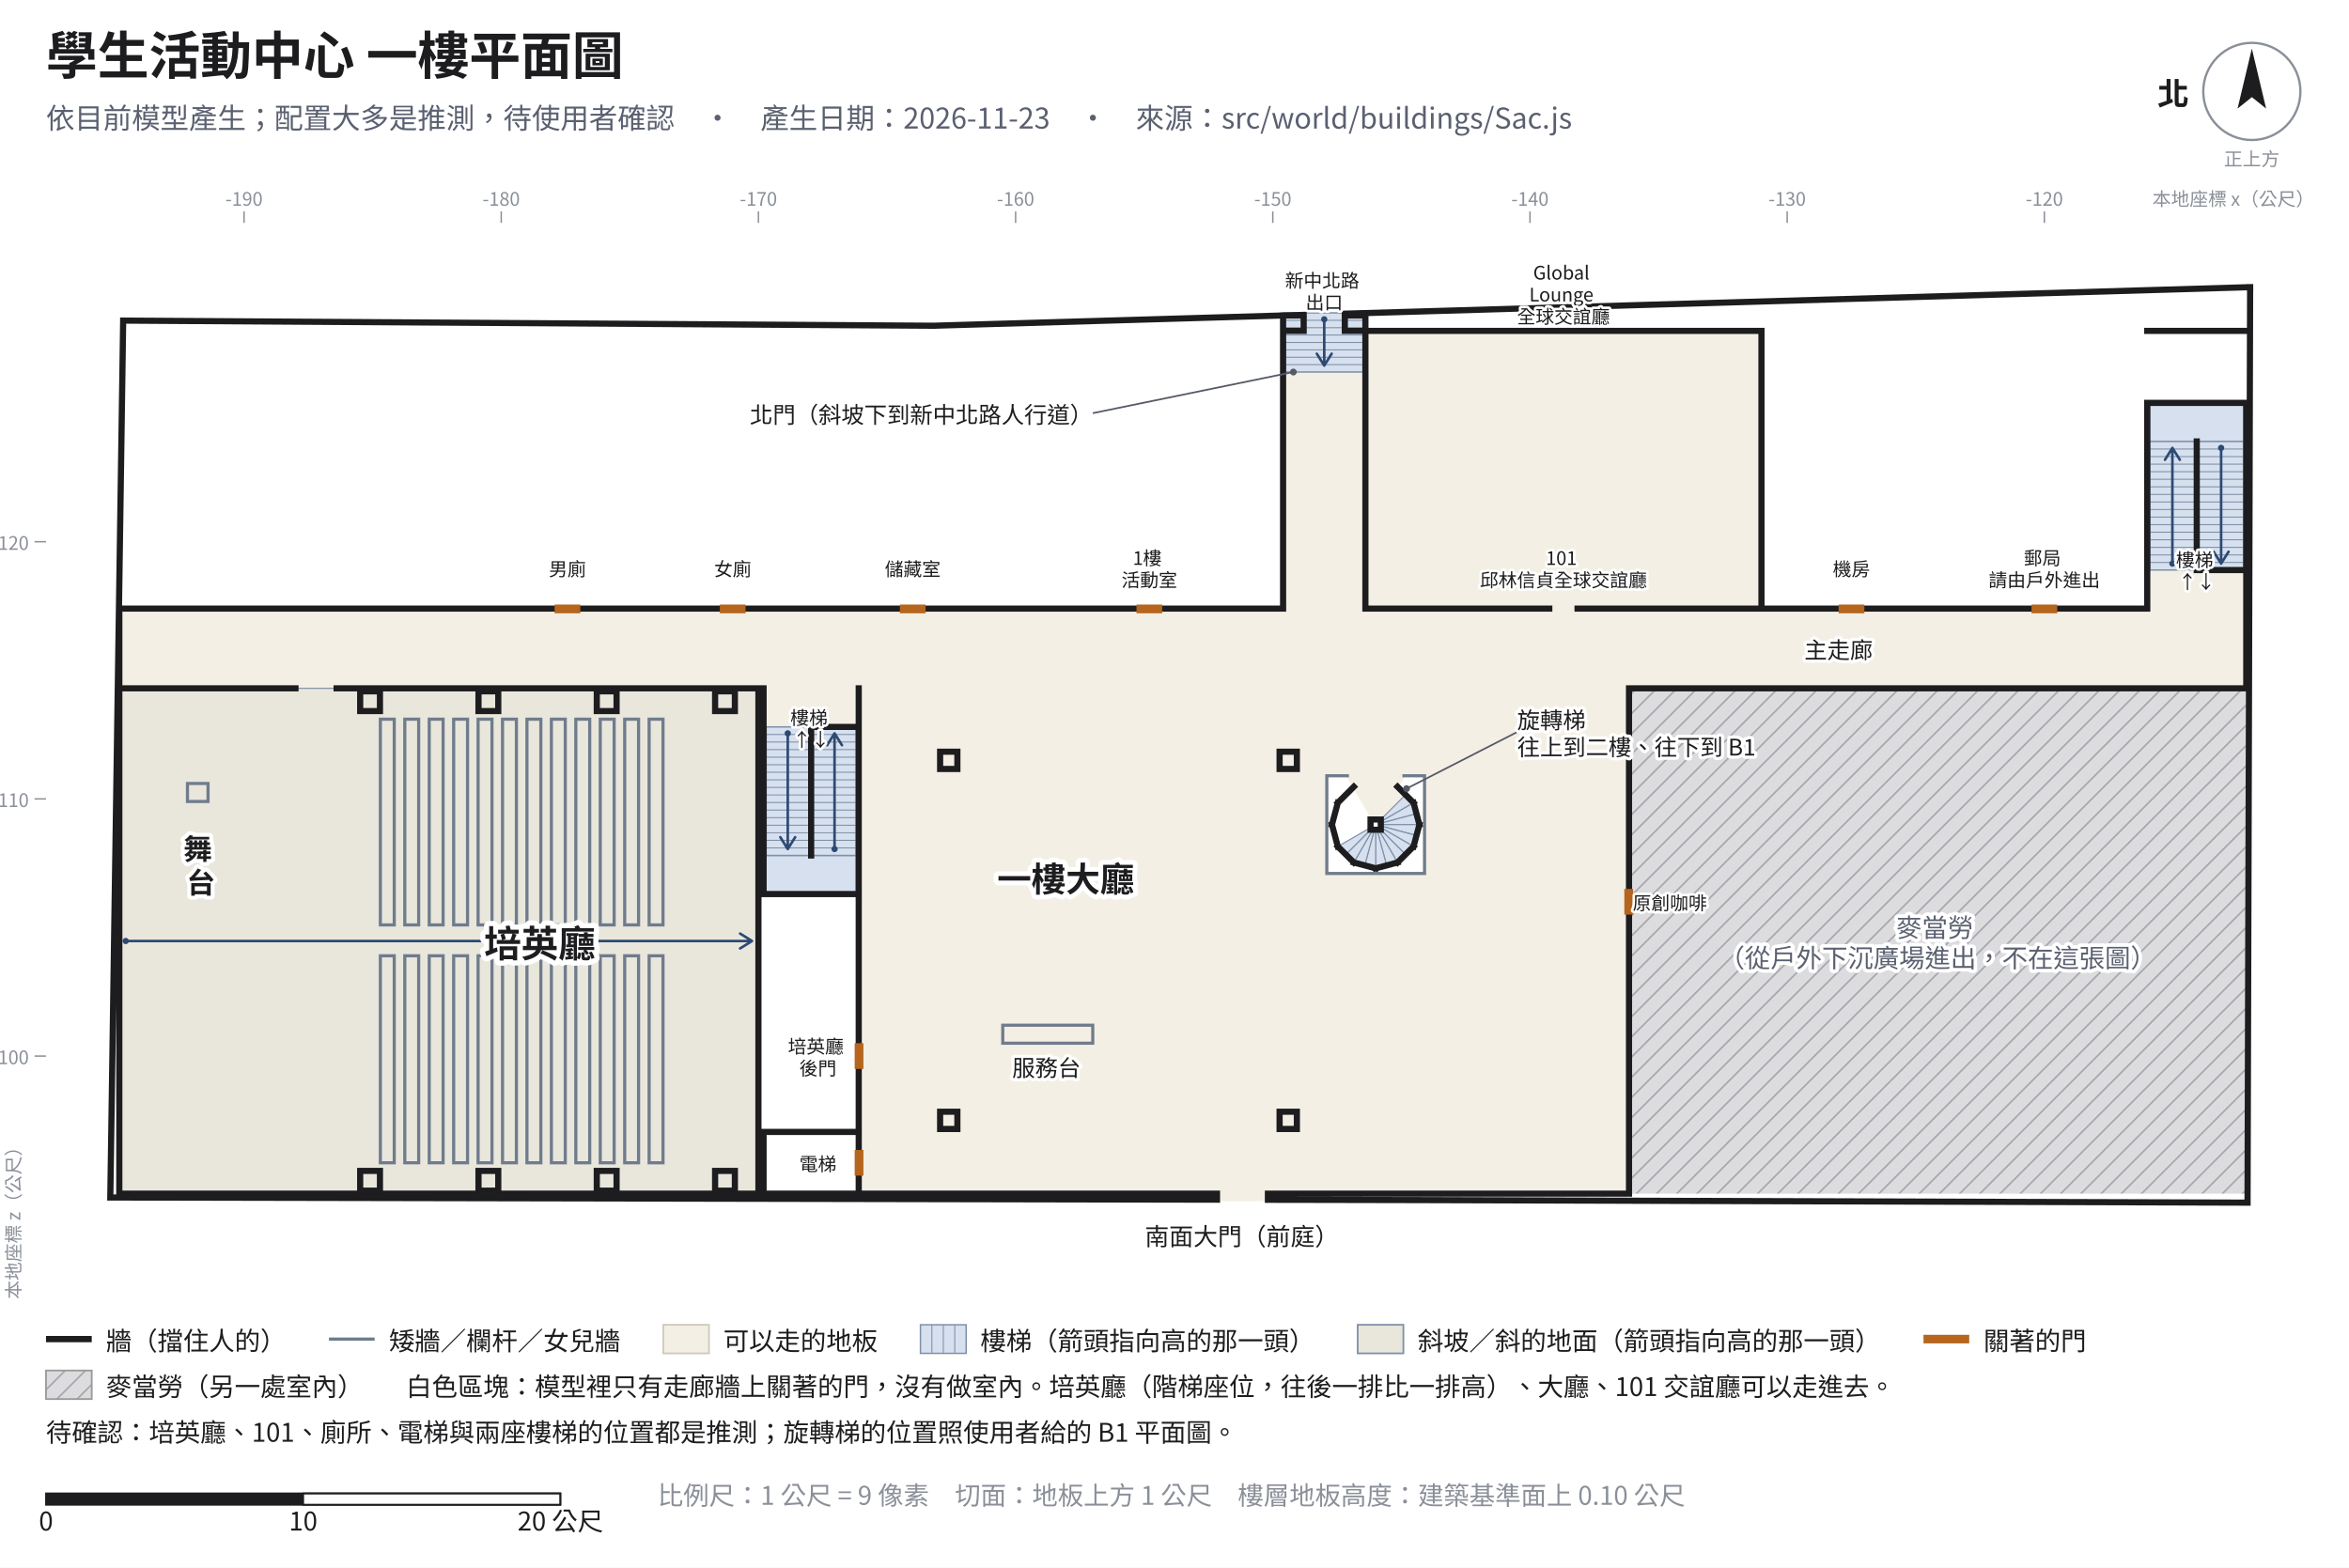
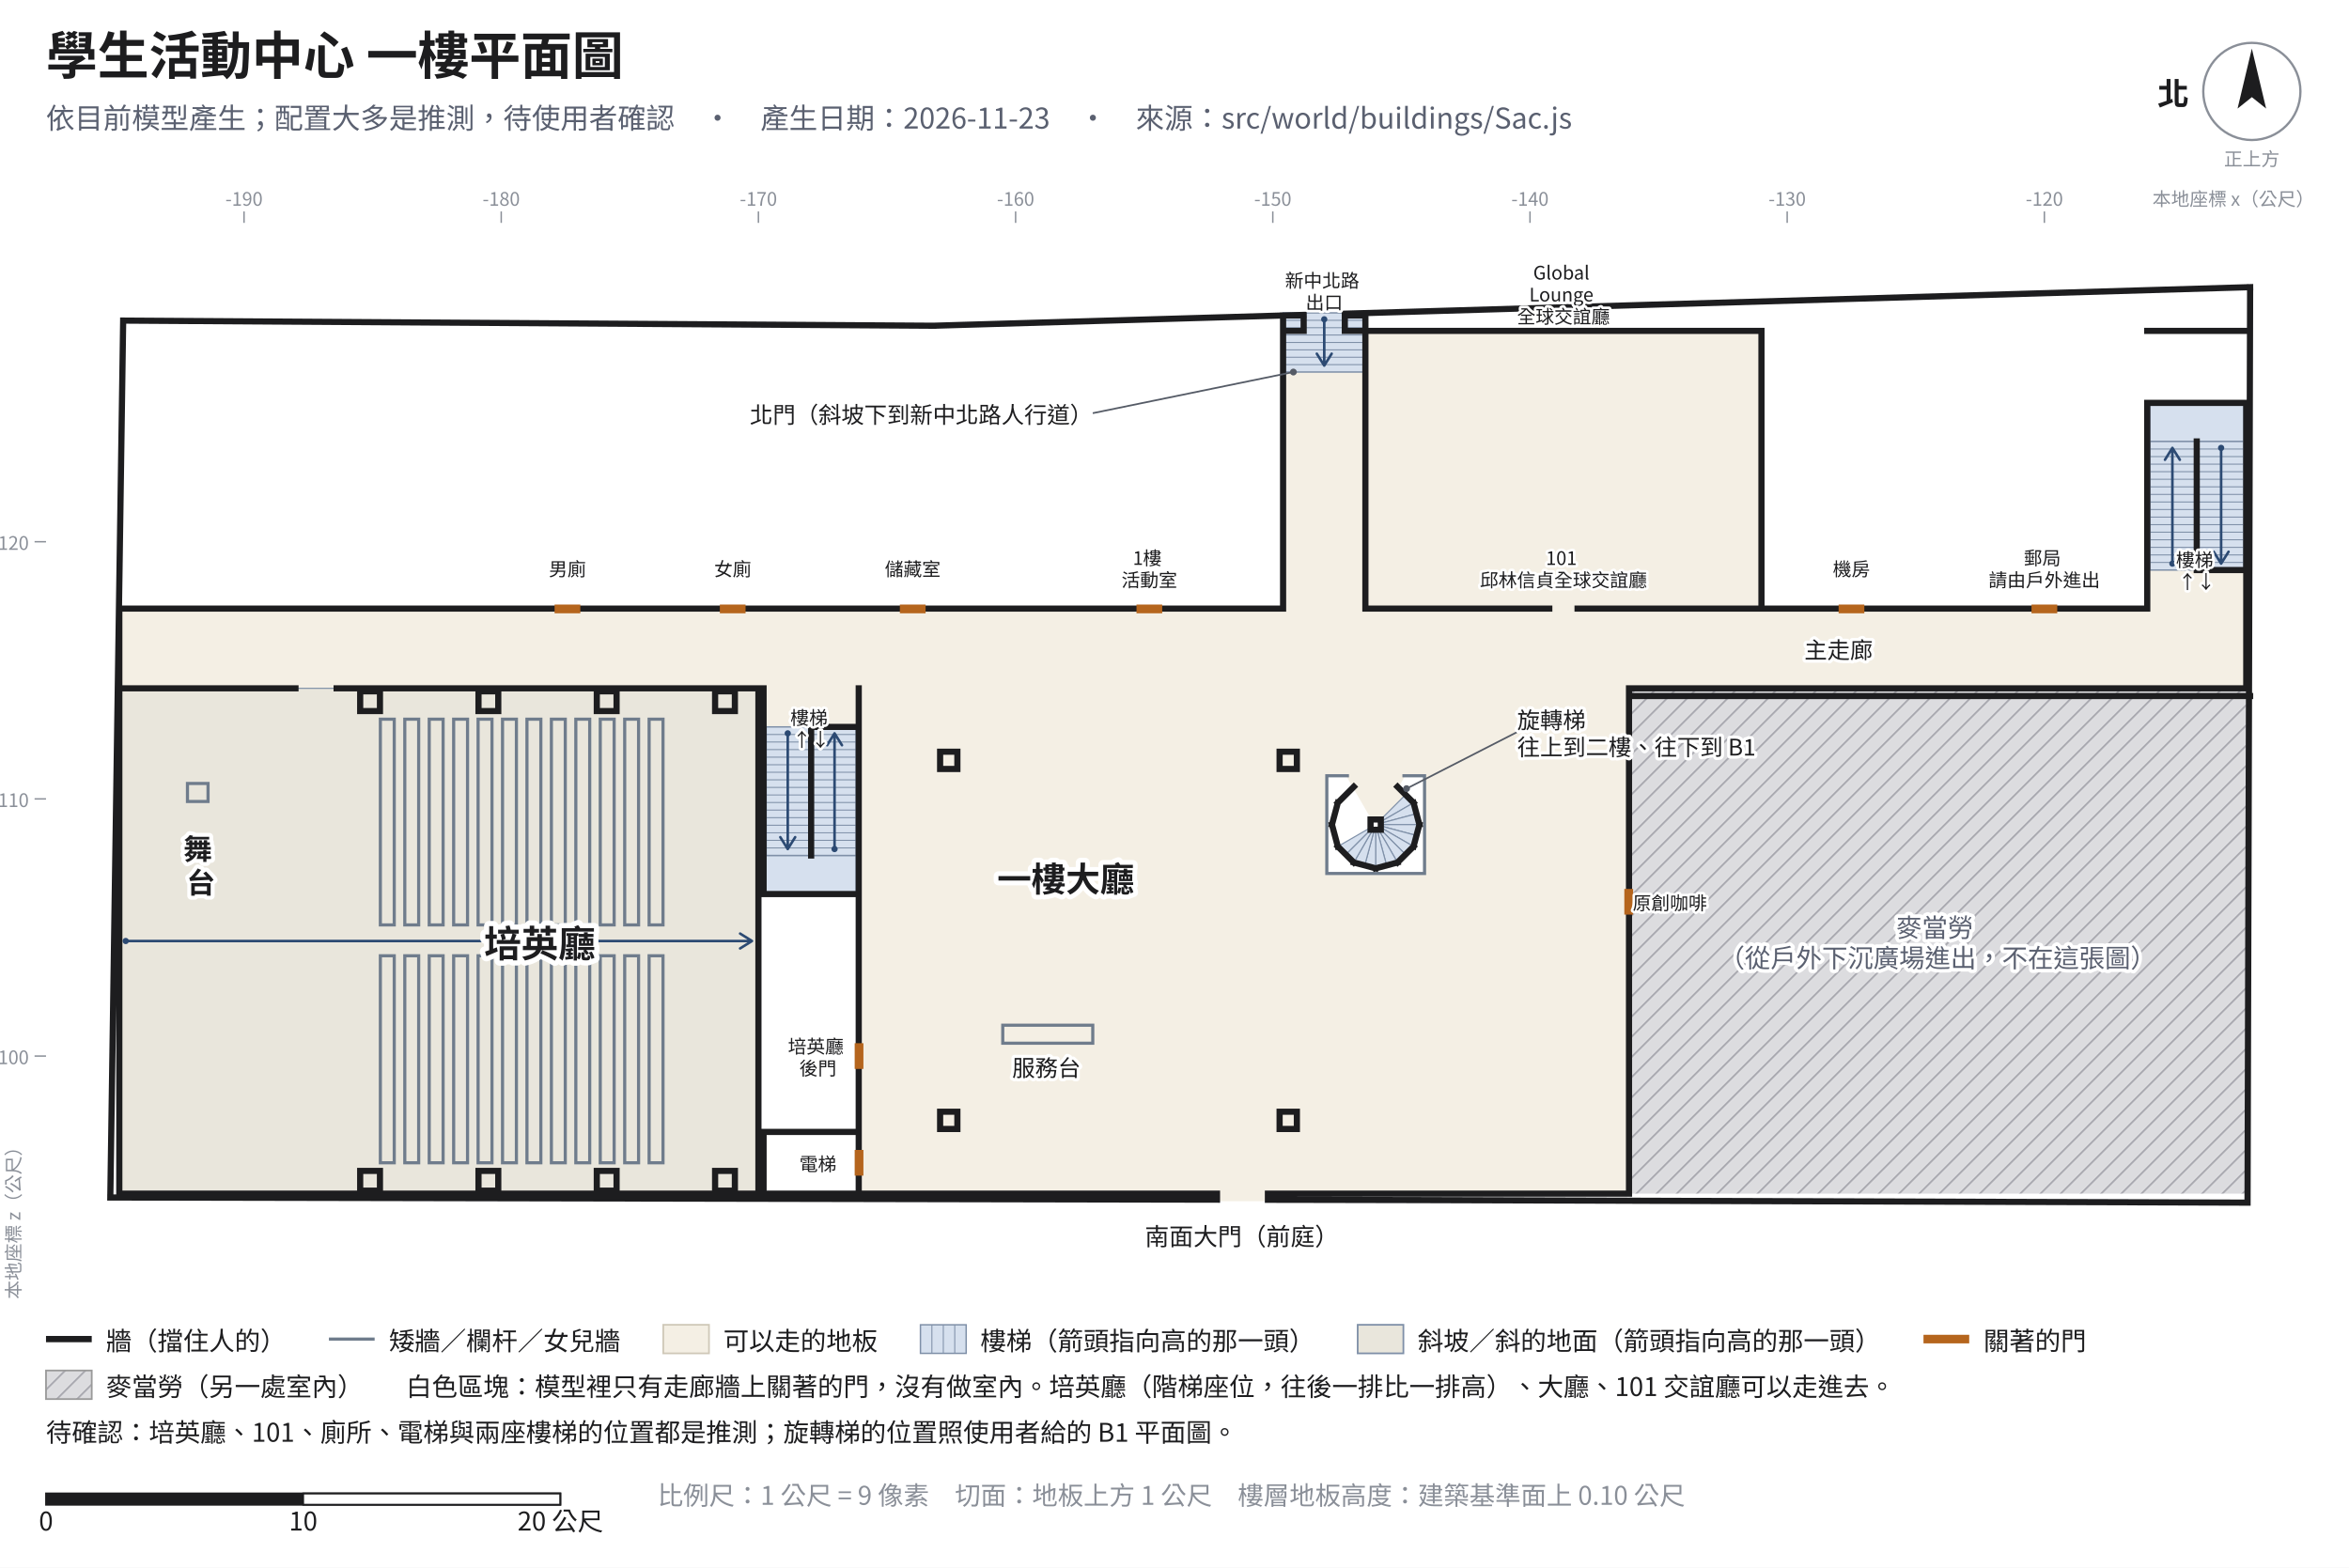
<svg xmlns="http://www.w3.org/2000/svg" width="822" height="548.65" viewBox="0 0 822 548.65" role="img" aria-label="學生活動中心 一樓平面圖">
  <defs>
    <pattern id="fp-solid" width="5" height="5" patternUnits="userSpaceOnUse" patternTransform="rotate(45)">
      <rect width="5" height="5" fill="#dcdcdf" />
      <path d="M0 0v5" stroke="#a9a9b0" stroke-width="1.2" />
    </pattern>
    <pattern id="fp-void" width="7" height="7" patternUnits="userSpaceOnUse">
      <rect width="7" height="7" fill="#eef5fb" />
      <circle cx="3.5" cy="3.5" r="0.7" fill="#a9c3d8" />
    </pattern>
  </defs>
  <rect width="100%" height="100%" fill="#ffffff" />
  <g id="header" font-family="&quot;PingFang TC&quot;,&quot;Noto Sans TC&quot;,&quot;Noto Sans CJK TC&quot;,&quot;Microsoft JhengHei&quot;,&quot;Heiti TC&quot;,sans-serif">
    <text x="16.1" y="26" font-size="18" font-weight="700" fill="#1d1d1f">學生活動中心 一樓平面圖</text>
    <text x="16.1" y="45" font-size="10" fill="#5a6070">依目前模型產生；配置大多是推測，待使用者確認　·　產生日期：2026-11-23　·　來源：src/world/buildings/Sac.js</text>
  </g>
  <g id="north" font-family="&quot;PingFang TC&quot;,&quot;Noto Sans TC&quot;,&quot;Noto Sans CJK TC&quot;,&quot;Microsoft JhengHei&quot;,&quot;Heiti TC&quot;,sans-serif">
    <circle cx="788" cy="32" r="17" fill="#fff" stroke="#8a8f98" stroke-width="0.8" />
    <g transform="rotate(0 788 32)">
      <path d="M788 17L793 38L788 34L783 38Z" fill="#1d1d1f" />
    </g>
    <text x="766" y="32" font-size="11" font-weight="700" text-anchor="end" dominant-baseline="central" fill="#1d1d1f">北</text>
    <text x="788" y="58" font-size="6.5" text-anchor="middle" fill="#8a8f98">正上方</text>
  </g>
  <g id="axes" font-family="&quot;PingFang TC&quot;,&quot;Noto Sans TC&quot;,&quot;Noto Sans CJK TC&quot;,&quot;Microsoft JhengHei&quot;,&quot;Heiti TC&quot;,sans-serif" font-size="6.5" fill="#8a8f98" stroke="none">
    <path d="M85.4 74v4" stroke="#8a8f98" stroke-width="0.5" />
    <text x="85.4" y="72" text-anchor="middle">-190</text>
    <path d="M175.4 74v4" stroke="#8a8f98" stroke-width="0.5" />
    <text x="175.4" y="72" text-anchor="middle">-180</text>
    <path d="M265.4 74v4" stroke="#8a8f98" stroke-width="0.5" />
    <text x="265.4" y="72" text-anchor="middle">-170</text>
    <path d="M355.4 74v4" stroke="#8a8f98" stroke-width="0.5" />
    <text x="355.4" y="72" text-anchor="middle">-160</text>
    <path d="M445.4 74v4" stroke="#8a8f98" stroke-width="0.5" />
    <text x="445.4" y="72" text-anchor="middle">-150</text>
    <path d="M535.4 74v4" stroke="#8a8f98" stroke-width="0.5" />
    <text x="535.4" y="72" text-anchor="middle">-140</text>
    <path d="M625.4 74v4" stroke="#8a8f98" stroke-width="0.5" />
    <text x="625.4" y="72" text-anchor="middle">-130</text>
    <path d="M715.4 74v4" stroke="#8a8f98" stroke-width="0.5" />
    <text x="715.4" y="72" text-anchor="middle">-120</text>
    <path d="M12.1 189.6h4" stroke="#8a8f98" stroke-width="0.5" />
    <text x="10.1" y="189.6" text-anchor="end" dominant-baseline="central">-120</text>
    <path d="M12.1 279.6h4" stroke="#8a8f98" stroke-width="0.5" />
    <text x="10.1" y="279.6" text-anchor="end" dominant-baseline="central">-110</text>
    <path d="M12.1 369.6h4" stroke="#8a8f98" stroke-width="0.5" />
    <text x="10.1" y="369.6" text-anchor="end" dominant-baseline="central">-100</text>
    <text x="809.9" y="72" text-anchor="end">本地座標 x（公尺）</text>
    <text transform="translate(7.1 454.65) rotate(-90)" text-anchor="start">本地座標 z（公尺）</text>
  </g>
  <g id="floor">
    <path d="M480.73 287.43L471.05 270.67L475.85 267.9L481.4 267.9L481.4 287.25Z" fill="#f4efe4" stroke="#f4efe4" stroke-width="0.8" />
    <path d="M481.4 287.25L481.4 267.9L486.95 267.9L491.75 270.67L482.07 287.43Z" fill="#f4efe4" stroke="#f4efe4" stroke-width="0.8" />
    <path d="M482.07 287.43L489.05 275.35L490.79 276.36L492.22 277.78L482.35 287.65Z" fill="#f4efe4" stroke="#f4efe4" stroke-width="0.8" />
    <path d="M41.75 213L786.05 213L786.05 240.9L41.75 240.9Z" fill="#f4efe4" stroke="#f4efe4" stroke-width="0.8" />
    <path d="M268.1 240.9L299.6 240.9L299.6 254.4L268.1 254.4Z" fill="#f4efe4" stroke="#f4efe4" stroke-width="0.8" />
    <path d="M752.3 199.5L785.15 199.5L785.15 213L752.3 213Z" fill="#f4efe4" stroke="#f4efe4" stroke-width="0.8" />
    <path d="M300.5 240.9L464.3 240.9L464.3 417.75L300.5 417.75Z" fill="#f4efe4" stroke="#f4efe4" stroke-width="0.8" />
    <path d="M498.5 240.9L570.05 240.9L570.05 417.75L498.5 417.75Z" fill="#f4efe4" stroke="#f4efe4" stroke-width="0.8" />
    <path d="M464.3 240.9L498.5 240.9L498.5 271.5L464.3 271.5Z" fill="#f4efe4" stroke="#f4efe4" stroke-width="0.8" />
    <path d="M464.3 305.7L498.5 305.7L498.5 417.75L464.3 417.75Z" fill="#f4efe4" stroke="#f4efe4" stroke-width="0.8" />
    <path d="M425.87 417.57L443.69 417.57L443.69 420L425.87 420Z" fill="#f4efe4" stroke="#f4efe4" stroke-width="0.8" />
    <path d="M449 130.2L477.8 130.2L477.8 213L449 213Z" fill="#f4efe4" stroke="#f4efe4" stroke-width="0.8" />
    <path d="M477.8 115.8L616.4 115.8L616.4 213L477.8 213Z" fill="#f4efe4" stroke="#f4efe4" stroke-width="0.8" />
  </g>
  <g id="zones">
    <path d="M570.05 240.9L786.05 240.9L786.05 417.75L570.05 417.75Z" fill="url(#fp-solid)" stroke="none" stroke-width="0.8" />
  </g>
  <g id="stairs">
    <path d="M482.35 287.65L492.22 277.78L493.64 279.21L494.65 280.95L482.57 287.93Z" fill="#d6e0ee" stroke="#7f90a8" stroke-width="0.4" />
    <path d="M482.57 287.93L494.65 280.95L495.66 282.69L496.18 284.64L482.7 288.25Z" fill="#d6e0ee" stroke="#7f90a8" stroke-width="0.4" />
    <path d="M482.7 288.25L496.18 284.64L496.7 286.59L496.7 288.6L482.75 288.6Z" fill="#d6e0ee" stroke="#7f90a8" stroke-width="0.4" />
    <path d="M482.75 288.6L496.7 288.6L496.7 290.61L496.18 292.56L482.7 288.95Z" fill="#d6e0ee" stroke="#7f90a8" stroke-width="0.4" />
    <path d="M482.7 288.95L496.18 292.56L495.66 294.51L494.65 296.25L482.57 289.28Z" fill="#d6e0ee" stroke="#7f90a8" stroke-width="0.4" />
    <path d="M482.57 289.28L494.65 296.25L493.64 297.99L492.22 299.42L482.35 289.55Z" fill="#d6e0ee" stroke="#7f90a8" stroke-width="0.4" />
    <path d="M482.35 289.55L492.22 299.42L490.79 300.84L489.05 301.85L482.07 289.77Z" fill="#d6e0ee" stroke="#7f90a8" stroke-width="0.4" />
    <path d="M482.07 289.77L489.05 301.85L487.31 302.86L485.36 303.38L481.75 289.9Z" fill="#d6e0ee" stroke="#7f90a8" stroke-width="0.4" />
    <path d="M481.75 289.9L485.36 303.38L483.41 303.9L481.4 303.9L481.4 289.95Z" fill="#d6e0ee" stroke="#7f90a8" stroke-width="0.4" />
    <path d="M481.4 289.95L481.4 303.9L479.39 303.9L477.44 303.38L481.05 289.9Z" fill="#d6e0ee" stroke="#7f90a8" stroke-width="0.4" />
    <path d="M481.05 289.9L477.44 303.38L475.49 302.86L473.75 301.85L480.73 289.77Z" fill="#d6e0ee" stroke="#7f90a8" stroke-width="0.4" />
    <path d="M480.73 289.77L473.75 301.85L472.01 300.84L470.58 299.42L480.45 289.55Z" fill="#d6e0ee" stroke="#7f90a8" stroke-width="0.4" />
    <path d="M480.45 289.55L470.58 299.42L469.16 297.99L468.15 296.25L480.23 289.28Z" fill="#d6e0ee" stroke="#7f90a8" stroke-width="0.4" />
    <path d="M268.1 299.4L299.6 299.4L299.6 312.9L268.1 312.9Z" fill="#d6e0ee" stroke="#7f90a8" stroke-width="0.4" />
    <path d="M752.3 141L785.15 141L785.15 154.5L752.3 154.5Z" fill="#d6e0ee" stroke="#7f90a8" stroke-width="0.4" />
    <path d="M41.75 240.9L98.9 240.9L98.9 417.75L41.75 417.75Z" fill="#d6e0ee" stroke="#7f90a8" stroke-width="0.4" />
    <path d="M101.78 241.8L104.66 241.8L104.66 254.4L101.78 254.4Z" fill="#d6e0ee" stroke="#7f90a8" stroke-width="0.4" />
    <path d="M98.9 241.8L101.78 241.8L101.78 254.4L98.9 254.4Z" fill="#d6e0ee" stroke="#7f90a8" stroke-width="0.4" />
    <path d="M101.78 404.25L104.66 404.25L104.66 416.85L101.78 416.85Z" fill="#d6e0ee" stroke="#7f90a8" stroke-width="0.4" />
    <path d="M98.9 404.25L101.78 404.25L101.78 416.85L98.9 416.85Z" fill="#d6e0ee" stroke="#7f90a8" stroke-width="0.4" />
    <clipPath id="fp-st0">
      <path d="M268.1 254.4L283.22 254.4L283.22 299.4L268.1 299.4Z" />
    </clipPath>
    <path d="M268.1 254.4L283.22 254.4L283.22 299.4L268.1 299.4Z" fill="#d6e0ee" stroke="#7f90a8" stroke-width="0.5" />
    <path d="M283.22 257.05L268.1 257.05M283.22 259.69L268.1 259.69M283.22 262.34L268.1 262.34M283.22 264.99L268.1 264.99M283.22 267.64L268.1 267.64M283.22 270.28L268.1 270.28M283.22 272.93L268.1 272.93M283.22 275.58L268.1 275.58M283.22 278.22L268.1 278.22M283.22 280.87L268.1 280.87M283.22 283.52L268.1 283.52M283.22 286.16L268.1 286.16M283.22 288.81L268.1 288.81M283.22 291.46L268.1 291.46M283.22 294.11L268.1 294.11M283.22 296.75L268.1 296.75" stroke="#7f90a8" stroke-width="0.35" fill="none" clip-path="url(#fp-st0)" />
    <path d="M275.66 256.65L275.66 297.15M273.06 292.99L275.66 297.15L278.26 292.99" stroke="#2c4a73" stroke-width="0.9" fill="none" stroke-linecap="round" stroke-linejoin="round" />
    <circle cx="275.66" cy="256.65" r="1.1" fill="#2c4a73" />
    <clipPath id="fp-st1">
      <path d="M284.48 254.4L299.6 254.4L299.6 299.4L284.48 299.4Z" />
    </clipPath>
    <path d="M284.48 254.4L299.6 254.4L299.6 299.4L284.48 299.4Z" fill="#d6e0ee" stroke="#7f90a8" stroke-width="0.5" />
    <path d="M284.48 296.75L299.6 296.75M284.48 294.11L299.6 294.11M284.48 291.46L299.6 291.46M284.48 288.81L299.6 288.81M284.48 286.16L299.6 286.16M284.48 283.52L299.6 283.52M284.48 280.87L299.6 280.87M284.48 278.22L299.6 278.22M284.48 275.58L299.6 275.58M284.48 272.93L299.6 272.93M284.48 270.28L299.6 270.28M284.48 267.64L299.6 267.64M284.48 264.99L299.6 264.99M284.48 262.34L299.6 262.34M284.48 259.69L299.6 259.69M284.48 257.05L299.6 257.05" stroke="#7f90a8" stroke-width="0.35" fill="none" clip-path="url(#fp-st1)" />
    <path d="M292.04 297.15L292.04 256.65M294.64 260.81L292.04 256.65L289.44 260.81" stroke="#2c4a73" stroke-width="0.9" fill="none" stroke-linecap="round" stroke-linejoin="round" />
    <circle cx="292.04" cy="297.15" r="1.1" fill="#2c4a73" />
    <clipPath id="fp-st2">
      <path d="M752.3 154.5L768.09 154.5L768.09 199.5L752.3 199.5Z" />
    </clipPath>
    <path d="M752.3 154.5L768.09 154.5L768.09 199.5L752.3 199.5Z" fill="#d6e0ee" stroke="#7f90a8" stroke-width="0.5" />
    <path d="M752.3 196.85L768.09 196.85M752.3 194.21L768.09 194.21M752.3 191.56L768.09 191.56M752.3 188.91L768.09 188.91M752.3 186.26L768.09 186.26M752.3 183.62L768.09 183.62M752.3 180.97L768.09 180.97M752.3 178.32L768.09 178.32M752.3 175.68L768.09 175.68M752.3 173.03L768.09 173.03M752.3 170.38L768.09 170.38M752.3 167.74L768.09 167.74M752.3 165.09L768.09 165.09M752.3 162.44L768.09 162.44M752.3 159.79L768.09 159.79M752.3 157.15L768.09 157.15" stroke="#7f90a8" stroke-width="0.35" fill="none" clip-path="url(#fp-st2)" />
    <path d="M760.2 197.25L760.2 156.75M762.8 160.91L760.2 156.75L757.6 160.91" stroke="#2c4a73" stroke-width="0.9" fill="none" stroke-linecap="round" stroke-linejoin="round" />
    <circle cx="760.2" cy="197.25" r="1.1" fill="#2c4a73" />
    <clipPath id="fp-st3">
      <path d="M769.35 154.5L785.15 154.5L785.15 199.5L769.35 199.5Z" />
    </clipPath>
    <path d="M769.35 154.5L785.15 154.5L785.15 199.5L769.35 199.5Z" fill="#d6e0ee" stroke="#7f90a8" stroke-width="0.5" />
    <path d="M785.15 157.15L769.35 157.15M785.15 159.79L769.35 159.79M785.15 162.44L769.35 162.44M785.15 165.09L769.35 165.09M785.15 167.74L769.35 167.74M785.15 170.38L769.35 170.38M785.15 173.03L769.35 173.03M785.15 175.68L769.35 175.68M785.15 178.32L769.35 178.32M785.15 180.97L769.35 180.97M785.15 183.62L769.35 183.62M785.15 186.26L769.35 186.26M785.15 188.91L769.35 188.91M785.15 191.56L769.35 191.56M785.15 194.21L769.35 194.21M785.15 196.85L769.35 196.85" stroke="#7f90a8" stroke-width="0.35" fill="none" clip-path="url(#fp-st3)" />
    <path d="M777.25 156.75L777.25 197.25M774.65 193.09L777.25 197.25L779.85 193.09" stroke="#2c4a73" stroke-width="0.9" fill="none" stroke-linecap="round" stroke-linejoin="round" />
    <circle cx="777.25" cy="156.75" r="1.1" fill="#2c4a73" />
    <path d="M41.75 240.9L265.4 240.9L265.4 417.75L41.75 417.75Z" fill="#e9e6dc" stroke="#7f90a8" stroke-width="0.4" />
    <path d="M44 329.33L263.15 329.33M258.99 331.93L263.15 329.33L258.99 326.73" stroke="#2c4a73" stroke-width="0.9" fill="none" stroke-linecap="round" stroke-linejoin="round" />
    <circle cx="44" cy="329.33" r="1.1" fill="#2c4a73" />
    <clipPath id="fp-st5">
      <path d="M449 109.5L477.8 109.5L477.8 130.2L449 130.2Z" />
    </clipPath>
    <path d="M449 109.5L477.8 109.5L477.8 130.2L449 130.2Z" fill="#d6e0ee" stroke="#7f90a8" stroke-width="0.5" />
    <path d="M477.8 112.09L449 112.09M477.8 114.68L449 114.68M477.8 117.26L449 117.26M477.8 119.85L449 119.85M477.8 122.44L449 122.44M477.8 125.03L449 125.03M477.8 127.61L449 127.61" stroke="#7f90a8" stroke-width="0.35" fill="none" clip-path="url(#fp-st5)" />
    <path d="M463.4 111.75L463.4 127.95M460.8 123.79L463.4 127.95L466 123.79" stroke="#2c4a73" stroke-width="0.9" fill="none" stroke-linecap="round" stroke-linejoin="round" />
    <circle cx="463.4" cy="111.75" r="1.1" fill="#2c4a73" />
  </g>
  <path id="low-walls" d="M464.3 271.5L471.5 271.5M491.3 271.5L498.5 271.5M498.5 271.5L498.5 305.7M464.3 305.7L498.5 305.7M464.3 271.5L464.3 305.7M350.9 358.8L382.4 358.8M382.4 358.8L382.4 365.1M382.4 365.1L350.9 365.1M350.9 365.1L350.9 358.8M65.6 274.2L72.8 274.2M72.8 274.2L72.8 280.5M72.8 280.5L65.6 280.5M65.6 280.5L65.6 274.2M133.1 251.7L137.96 251.7M137.96 251.7L137.96 323.7M137.96 323.7L133.1 323.7M133.1 323.7L133.1 251.7M133.1 334.5L137.96 334.5M137.96 334.5L137.96 406.95M137.96 406.95L133.1 406.95M133.1 406.95L133.1 334.5M141.65 251.7L146.51 251.7M146.51 251.7L146.51 323.7M146.51 323.7L141.65 323.7M141.65 323.7L141.65 251.7M141.65 334.5L146.51 334.5M146.51 334.5L146.51 406.95M146.51 406.95L141.65 406.95M141.65 406.95L141.65 334.5M150.2 251.7L155.06 251.7M155.06 251.7L155.06 323.7M155.06 323.7L150.2 323.7M150.2 323.7L150.2 251.7M150.2 334.5L155.06 334.5M155.06 334.5L155.06 406.95M155.06 406.95L150.2 406.95M150.2 406.95L150.2 334.5M158.75 251.7L163.61 251.7M163.61 251.7L163.61 323.7M163.61 323.7L158.75 323.7M158.75 323.7L158.75 251.7M158.75 334.5L163.61 334.5M163.61 334.5L163.61 406.95M163.61 406.95L158.75 406.95M158.75 406.95L158.75 334.5M167.3 251.7L172.16 251.7M172.16 251.7L172.16 323.7M172.16 323.7L167.3 323.7M167.3 323.7L167.3 251.7M167.3 334.5L172.16 334.5M172.16 334.5L172.16 406.95M172.16 406.95L167.3 406.95M167.3 406.95L167.3 334.5M175.85 251.7L180.71 251.7M180.71 251.7L180.71 323.7M180.71 323.7L175.85 323.7M175.85 323.7L175.85 251.7M175.85 334.5L180.71 334.5M180.71 334.5L180.71 406.95M180.71 406.95L175.85 406.95M175.85 406.95L175.85 334.5M184.4 251.7L189.26 251.7M189.26 251.7L189.26 323.7M189.26 323.7L184.4 323.7M184.4 323.7L184.4 251.7M184.4 334.5L189.26 334.5M189.26 334.5L189.26 406.95M189.26 406.95L184.4 406.95M184.4 406.95L184.4 334.5M192.95 251.7L197.81 251.7M197.81 251.7L197.81 323.7M197.81 323.7L192.95 323.7M192.95 323.7L192.95 251.7M192.95 334.5L197.81 334.5M197.81 334.5L197.81 406.95M197.81 406.95L192.95 406.95M192.95 406.95L192.95 334.5M201.5 251.7L206.36 251.7M206.36 251.7L206.36 323.7M206.36 323.7L201.5 323.7M201.5 323.7L201.5 251.7M201.5 334.5L206.36 334.5M206.36 334.5L206.36 406.95M206.36 406.95L201.5 406.95M201.5 406.95L201.5 334.5M210.05 251.7L214.91 251.7M214.91 251.7L214.91 323.7M214.91 323.7L210.05 323.7M210.05 323.7L210.05 251.7M210.05 334.5L214.91 334.5M214.91 334.5L214.91 406.95M214.91 406.95L210.05 406.95M210.05 406.95L210.05 334.5M218.6 251.7L223.46 251.7M223.46 251.7L223.46 323.7M223.46 323.7L218.6 323.7M218.6 323.7L218.6 251.7M218.6 334.5L223.46 334.5M223.46 334.5L223.46 406.95M223.46 406.95L218.6 406.95M218.6 406.95L218.6 334.5M227.15 251.7L232.01 251.7M232.01 251.7L232.01 323.7M232.01 323.7L227.15 323.7M227.15 323.7L227.15 251.7M227.15 334.5L232.01 334.5M232.01 334.5L232.01 406.95M232.01 406.95L227.15 406.95M227.15 406.95L227.15 334.5" stroke="#6f7c8c" stroke-width="1.1" fill="none" stroke-linecap="square" />
-   <path id="walls" d="M479.6 286.8L483.2 286.8M483.2 286.8L483.2 290.4M483.2 290.4L479.6 290.4M479.6 290.4L479.6 286.8M496.7 288.6L494.65 296.25M494.65 296.25L489.05 301.85M489.05 301.85L481.4 303.9M481.4 303.9L473.75 301.85M473.75 301.85L468.15 296.25M468.15 296.25L466.1 288.6M466.1 288.6L468.15 280.95M468.15 280.95L473.75 275.35M489.05 275.35L494.65 280.95M494.65 280.95L496.7 288.6M41.75 213L167.75 213M167.75 213L426.95 213M426.95 213L449 213M477.8 213L542.15 213M552.05 213L572.3 213M572.3 213L751.4 213M41.75 240.9L103.4 240.9M117.8 240.9L267.2 240.9M570.05 240.9L572.3 240.9M572.3 240.9L786.05 240.9M41.75 213L41.75 240.9M786.05 213L786.05 240.9M300.5 417.75L425.87 417.75M443.69 417.75L570.05 417.75M267.2 396.15L300.5 396.15M300.5 396.15L300.5 417.75M300.5 417.75L267.2 417.75M267.2 417.75L267.2 396.15M283.85 254.4L283.85 299.4M284.48 254.4L299.6 254.4M267.2 312.9L300.5 312.9M267.2 240.9L267.2 243.15M267.2 243.15L267.2 312.9M300.5 240.9L300.5 243.15M300.5 243.15L300.5 312.9M768.72 154.5L768.72 199.5M769.35 199.5L785.15 199.5M751.4 141L786.05 141M751.4 141L751.4 213M786.05 141L786.05 213M751.4 115.8L786.05 115.8M328.98 263.08L335.02 263.08M335.02 263.08L335.02 269.12M335.02 269.12L328.98 269.12M328.98 269.12L328.98 263.08M328.98 389.08L335.02 389.08M335.02 389.08L335.02 395.12M335.02 395.12L328.98 395.12M328.98 395.12L328.98 389.08M447.78 263.08L453.82 263.08M453.82 263.08L453.82 269.12M453.82 269.12L447.78 269.12M447.78 269.12L447.78 263.08M447.78 389.08L453.82 389.08M453.82 389.08L453.82 395.12M453.82 395.12L447.78 395.12M447.78 395.12L447.78 389.08M300.5 312.9L300.5 396.15M570.05 240.9L570.05 243.15M570.05 243.15L570.05 417.75M449 115.8L449 213M477.8 115.8L477.8 213M449 110.4L456.2 110.4M456.2 110.4L456.2 115.8M456.2 115.8L449 115.8M449 115.8L449 110.4M470.6 110.4L477.8 110.4M477.8 110.4L477.8 115.8M477.8 115.8L470.6 115.8M470.6 115.8L470.6 110.4M117.8 240.9L265.4 240.9M126.04 241.94L132.96 241.94M132.96 241.94L132.96 243.15M132.96 243.15L132.96 248.86M132.96 248.86L126.04 248.86M126.04 248.86L126.04 243.15M126.04 243.15L126.04 241.94M167.44 241.94L174.36 241.94M174.36 241.94L174.36 243.15M174.36 243.15L174.36 248.86M174.36 248.86L167.44 248.86M167.44 248.86L167.44 243.15M167.44 243.15L167.44 241.94M208.84 241.94L215.76 241.94M215.76 241.94L215.76 243.15M215.76 243.15L215.76 248.86M215.76 248.86L208.84 248.86M208.84 248.86L208.84 243.15M208.84 243.15L208.84 241.94M250.24 241.94L257.16 241.94M257.16 241.94L257.16 243.15M257.16 243.15L257.16 248.86M257.16 248.86L250.24 248.86M250.24 248.86L250.24 243.15M250.24 243.15L250.24 241.94M41.75 417.75L265.4 417.75M126.04 409.79L132.96 409.79M132.96 409.79L132.96 416.71M132.96 416.71L126.04 416.71M126.04 416.71L126.04 409.79M167.44 409.79L174.36 409.79M174.36 409.79L174.36 416.71M174.36 416.71L167.44 416.71M167.44 416.71L167.44 409.79M208.84 409.79L215.76 409.79M215.76 409.79L215.76 416.71M215.76 416.71L208.84 416.71M208.84 416.71L208.84 409.79M250.24 409.79L257.16 409.79M257.16 409.79L257.16 416.71M257.16 416.71L250.24 416.71M250.24 416.71L250.24 409.79M265.4 240.9L265.4 243.15M265.4 243.15L265.4 417.75M41.75 240.9L41.75 243.15M41.75 243.15L41.75 417.75M616.4 115.8L616.4 213M477.8 115.8L572.3 115.8M572.3 115.8L616.4 115.8M43.1 112.2L315.8 113.93M315.8 113.93L326.6 114M326.6 114L337.4 113.68M337.4 113.68L426.95 111.06M426.95 111.06L456.2 110.2M470.6 109.78L572.3 106.8M572.3 106.8L787.4 100.5M787.4 100.5L787 243.15M787 243.15L786.5 419.82M786.5 419.82L786.5 420.9M786.5 420.9L572.3 420.24M572.3 420.24L571.4 420.23M571.4 420.23L495.8 420M495.8 420L462.05 419.93M462.05 419.93L443.69 419.9M425.87 419.86L404.36 419.82M404.36 419.82L332.9 419.68M332.9 419.68L38.6 419.1M38.6 419.1L39.42 363.31M39.42 363.31L39.75 340.81M39.75 340.81L41.18 243.15M41.18 243.15L43.1 112.2" stroke="#1d1d1f" stroke-width="2.16" fill="none" stroke-linecap="square" />
+   <path id="walls" d="M784.7 243.6L787.4 243.6M571.4 243.6L787.4 243.6M571.4 243.6L574.1 243.6M479.6 286.8L483.2 286.8M483.2 286.8L483.2 290.4M483.2 290.4L479.6 290.4M479.6 290.4L479.6 286.8M496.7 288.6L494.65 296.25M494.65 296.25L489.05 301.85M489.05 301.85L481.4 303.9M481.4 303.9L473.75 301.85M473.75 301.85L468.15 296.25M468.15 296.25L466.1 288.6M466.1 288.6L468.15 280.95M468.15 280.95L473.75 275.35M489.05 275.35L494.65 280.95M494.65 280.95L496.7 288.6M41.75 213L167.75 213M167.75 213L426.95 213M426.95 213L449 213M477.8 213L542.15 213M552.05 213L572.3 213M572.3 213L751.4 213M41.75 240.9L103.4 240.9M117.8 240.9L267.2 240.9M570.05 240.9L572.3 240.9M572.3 240.9L786.05 240.9M41.75 213L41.75 240.9M786.05 213L786.05 240.9M300.5 417.75L425.87 417.75M443.69 417.75L570.05 417.75M267.2 396.15L300.5 396.15M300.5 396.15L300.5 417.75M300.5 417.75L267.2 417.75M267.2 417.75L267.2 396.15M283.85 254.4L283.85 299.4M284.48 254.4L299.6 254.4M267.2 312.9L300.5 312.9M267.2 240.9L267.2 243.15M267.2 243.15L267.2 312.9M300.5 240.9L300.5 243.15M300.5 243.15L300.5 312.9M768.72 154.5L768.72 199.5M769.35 199.5L785.15 199.5M751.4 141L786.05 141M751.4 141L751.4 213M786.05 141L786.05 213M751.4 115.8L786.05 115.8M328.98 263.08L335.02 263.08M335.02 263.08L335.02 269.12M335.02 269.12L328.98 269.12M328.98 269.12L328.98 263.08M328.98 389.08L335.02 389.08M335.02 389.08L335.02 395.12M335.02 395.12L328.98 395.12M328.98 395.12L328.98 389.08M447.78 263.08L453.82 263.08M453.82 263.08L453.82 269.12M453.82 269.12L447.78 269.12M447.78 269.12L447.78 263.08M447.78 389.08L453.82 389.08M453.82 389.08L453.82 395.12M453.82 395.12L447.78 395.12M447.78 395.12L447.78 389.08M300.5 312.9L300.5 396.15M570.05 240.9L570.05 243.15M570.05 243.15L570.05 417.75M449 115.8L449 213M477.8 115.8L477.8 213M449 110.4L456.2 110.4M456.2 110.4L456.2 115.8M456.2 115.8L449 115.8M449 115.8L449 110.4M470.6 110.4L477.8 110.4M477.8 110.4L477.8 115.8M477.8 115.8L470.6 115.8M470.6 115.8L470.6 110.4M117.8 240.9L265.4 240.9M126.04 241.94L132.96 241.94M132.96 241.94L132.96 243.15M132.96 243.15L132.96 248.86M132.96 248.86L126.04 248.86M126.04 248.86L126.04 243.15M126.04 243.15L126.04 241.94M167.44 241.94L174.36 241.94M174.36 241.94L174.36 243.15M174.36 243.15L174.36 248.86M174.36 248.86L167.44 248.86M167.44 248.86L167.44 243.15M167.44 243.15L167.44 241.94M208.84 241.94L215.76 241.94M215.76 241.94L215.76 243.15M215.76 243.15L215.76 248.86M215.76 248.86L208.84 248.86M208.84 248.86L208.84 243.15M208.84 243.15L208.84 241.94M250.24 241.94L257.16 241.94M257.16 241.94L257.16 243.15M257.16 243.15L257.16 248.86M257.16 248.86L250.24 248.86M250.24 248.86L250.24 243.15M250.24 243.15L250.24 241.94M41.75 417.75L265.4 417.75M126.04 409.79L132.96 409.79M132.96 409.79L132.96 416.71M132.96 416.71L126.04 416.71M126.04 416.71L126.04 409.79M167.44 409.79L174.36 409.79M174.36 409.79L174.36 416.71M174.36 416.71L167.44 416.71M167.44 416.71L167.44 409.79M208.84 409.79L215.76 409.79M215.76 409.79L215.76 416.71M215.76 416.71L208.84 416.71M208.84 416.71L208.84 409.79M250.24 409.79L257.16 409.79M257.16 409.79L257.16 416.71M257.16 416.71L250.24 416.71M250.24 416.71L250.24 409.79M265.4 240.9L265.4 243.15M265.4 243.15L265.4 417.75M41.75 240.9L41.75 243.15M41.75 243.15L41.75 417.75M616.4 115.8L616.4 213M477.8 115.8L572.3 115.8M572.3 115.8L616.4 115.8M43.1 112.2L315.8 113.93M315.8 113.93L326.6 114M326.6 114L337.4 113.68M337.4 113.68L426.95 111.06M426.95 111.06L456.2 110.2M470.6 109.78L572.3 106.8M572.3 106.8L787.4 100.5M787.4 100.5L787 243.15M787 243.15L786.5 419.82M786.5 419.82L786.5 420.9M786.5 420.9L572.3 420.24M572.3 420.24L571.4 420.23M571.4 420.23L495.8 420M495.8 420L462.05 419.93M462.05 419.93L443.69 419.9M425.87 419.86L404.36 419.82M404.36 419.82L332.9 419.68M332.9 419.68L38.6 419.1M38.6 419.1L39.42 363.31M39.42 363.31L39.75 340.81M39.75 340.81L41.18 243.15M41.18 243.15L43.1 112.2" stroke="#1d1d1f" stroke-width="2.16" fill="none" stroke-linecap="square" />
  <path id="doors" d="M203.07 213.11L194.07 213.11M260.9 213.11L251.9 213.11M323.9 213.11L314.9 213.11M406.7 213.11L397.7 213.11M652.4 213.11L643.4 213.11M719.9 213.11L710.9 213.11M300.61 402.45L300.61 411.45M300.61 365.1L300.61 374.1M569.94 320.1L569.94 311.1" stroke="#b5651d" stroke-width="3.06" fill="none" />
  <g id="labels" font-family="&quot;PingFang TC&quot;,&quot;Noto Sans TC&quot;,&quot;Noto Sans CJK TC&quot;,&quot;Microsoft JhengHei&quot;,&quot;Heiti TC&quot;,sans-serif">
    <text font-size="9" fill="#5a6070" text-anchor="middle" stroke="#ffffff" stroke-width="2.52" stroke-linejoin="round" paint-order="stroke" dominant-baseline="central">
      <tspan x="678.05" y="324.02">麥當勞</tspan>
      <tspan x="678.05" y="334.64">（從戶外下沉廣場進出，不在這張圖）</tspan>
    </text>
    <text font-size="8" fill="#1d1d1f" text-anchor="middle" stroke="#ffffff" stroke-width="2.24" stroke-linejoin="round" paint-order="stroke" dominant-baseline="central">
      <tspan x="643.4" y="226.95">主走廊</tspan>
    </text>
    <text font-size="13" fill="#1d1d1f" font-weight="700" text-anchor="middle" stroke="#ffffff" stroke-width="3.64" stroke-linejoin="round" paint-order="stroke" dominant-baseline="central">
      <tspan x="188.9" y="329.33">培英廳</tspan>
    </text>
    <text font-size="10" fill="#1d1d1f" font-weight="700" text-anchor="middle" stroke="#ffffff" stroke-width="2.8" stroke-linejoin="round" paint-order="stroke" dominant-baseline="central">
      <tspan x="70.32" y="296.43">舞</tspan>
      <tspan x="70.32" y="308.23">台</tspan>
    </text>
    <text font-size="12" fill="#1d1d1f" font-weight="700" text-anchor="middle" stroke="#ffffff" stroke-width="3.36" stroke-linejoin="round" paint-order="stroke" dominant-baseline="central">
      <tspan x="372.95" y="306.83">一樓大廳</tspan>
    </text>
    <text font-size="8" fill="#1d1d1f" text-anchor="middle" stroke="#ffffff" stroke-width="2.24" stroke-linejoin="round" paint-order="stroke" dominant-baseline="central">
      <tspan x="366.2" y="373.2">服務台</tspan>
    </text>
    <path d="M530.9 256.2L492.2 276" stroke="#555b66" stroke-width="0.6" fill="none" />
    <circle cx="492.2" cy="276" r="1.2" fill="#555b66" />
    <text font-size="8" fill="#1d1d1f" text-anchor="start" stroke="#ffffff" stroke-width="2.24" stroke-linejoin="round" paint-order="stroke" dominant-baseline="central">
      <tspan x="530.9" y="251.48">旋轉梯</tspan>
      <tspan x="530.9" y="260.92">往上到二樓、往下到 B1</tspan>
    </text>
    <text font-size="8.5" fill="#1d1d1f" text-anchor="middle" stroke="#ffffff" stroke-width="2.38" stroke-linejoin="round" paint-order="stroke" dominant-baseline="central">
      <tspan x="434.6" y="432.15">南面大門（前庭）</tspan>
    </text>
    <path d="M382.4 144.6L452.6 130.2" stroke="#555b66" stroke-width="0.6" fill="none" />
    <circle cx="452.6" cy="130.2" r="1.2" fill="#555b66" />
    <text font-size="8" fill="#1d1d1f" text-anchor="end" stroke="#ffffff" stroke-width="2.24" stroke-linejoin="round" paint-order="stroke" dominant-baseline="central">
      <tspan x="382.4" y="144.6">北門（斜坡下到新中北路人行道）</tspan>
    </text>
    <text font-size="6.5" fill="#1d1d1f" text-anchor="middle" stroke="#ffffff" stroke-width="1.82" stroke-linejoin="round" paint-order="stroke" dominant-baseline="central">
      <tspan x="547.1" y="194.89">101</tspan>
      <tspan x="547.1" y="202.56">邱林信貞全球交誼廳</tspan>
    </text>
    <text font-size="6.5" fill="#1d1d1f" text-anchor="middle" stroke="#ffffff" stroke-width="1.82" stroke-linejoin="round" paint-order="stroke" dominant-baseline="central">
      <tspan x="198.57" y="198.71">男廁</tspan>
    </text>
    <text font-size="6.5" fill="#1d1d1f" text-anchor="middle" stroke="#ffffff" stroke-width="1.82" stroke-linejoin="round" paint-order="stroke" dominant-baseline="central">
      <tspan x="256.4" y="198.71">女廁</tspan>
    </text>
    <text font-size="6.5" fill="#1d1d1f" text-anchor="middle" stroke="#ffffff" stroke-width="1.82" stroke-linejoin="round" paint-order="stroke" dominant-baseline="central">
      <tspan x="319.4" y="198.71">儲藏室</tspan>
    </text>
    <text font-size="6.5" fill="#1d1d1f" text-anchor="middle" stroke="#ffffff" stroke-width="1.82" stroke-linejoin="round" paint-order="stroke" dominant-baseline="central">
      <tspan x="402.2" y="194.87">1樓</tspan>
      <tspan x="402.2" y="202.54">活動室</tspan>
    </text>
    <text font-size="6.5" fill="#1d1d1f" text-anchor="middle" stroke="#ffffff" stroke-width="1.82" stroke-linejoin="round" paint-order="stroke" dominant-baseline="central">
      <tspan x="647.9" y="198.71">機房</tspan>
    </text>
    <text font-size="6.5" fill="#1d1d1f" text-anchor="middle" stroke="#ffffff" stroke-width="1.82" stroke-linejoin="round" paint-order="stroke" dominant-baseline="central">
      <tspan x="715.4" y="194.87">郵局</tspan>
      <tspan x="715.4" y="202.54">請由戶外進出</tspan>
    </text>
    <text font-size="6.5" fill="#1d1d1f" text-anchor="middle" stroke="#ffffff" stroke-width="1.82" stroke-linejoin="round" paint-order="stroke" dominant-baseline="central">
      <tspan x="286.21" y="406.95">電梯</tspan>
    </text>
    <text font-size="6.5" fill="#1d1d1f" text-anchor="middle" stroke="#ffffff" stroke-width="1.82" stroke-linejoin="round" paint-order="stroke" dominant-baseline="central">
      <tspan x="283.85" y="250.75">樓梯</tspan>
      <tspan x="283.85" y="258.42">↑↓</tspan>
    </text>
    <text font-size="6.5" fill="#1d1d1f" text-anchor="middle" stroke="#ffffff" stroke-width="1.82" stroke-linejoin="round" paint-order="stroke" dominant-baseline="central">
      <tspan x="768.72" y="195.49">樓梯</tspan>
      <tspan x="768.72" y="203.16">↑↓</tspan>
    </text>
    <text font-size="6.5" fill="#1d1d1f" text-anchor="middle" stroke="#ffffff" stroke-width="1.82" stroke-linejoin="round" paint-order="stroke" dominant-baseline="central">
      <tspan x="286.21" y="365.77">培英廳</tspan>
      <tspan x="286.21" y="373.44">後門</tspan>
    </text>
    <text font-size="6.5" fill="#1d1d1f" text-anchor="middle" stroke="#ffffff" stroke-width="1.82" stroke-linejoin="round" paint-order="stroke" dominant-baseline="central">
      <tspan x="584.34" y="315.6">原創咖啡</tspan>
    </text>
    <text font-size="6.5" fill="#1d1d1f" text-anchor="middle" stroke="#ffffff" stroke-width="1.82" stroke-linejoin="round" paint-order="stroke" dominant-baseline="central">
      <tspan x="463.4" y="97.75">新中北路</tspan>
      <tspan x="463.4" y="105.42">出口</tspan>
    </text>
    <text font-size="6.5" fill="#1d1d1f" text-anchor="middle" stroke="#ffffff" stroke-width="1.82" stroke-linejoin="round" paint-order="stroke" dominant-baseline="central">
      <tspan x="547.1" y="94.99">Global</tspan>
      <tspan x="547.1" y="102.66">Lounge</tspan>
      <tspan x="547.1" y="110.33">全球交誼廳</tspan>
    </text>
  </g>
  <g id="legend" font-family="&quot;PingFang TC&quot;,&quot;Noto Sans TC&quot;,&quot;Noto Sans CJK TC&quot;,&quot;Microsoft JhengHei&quot;,&quot;Heiti TC&quot;,sans-serif" font-size="9" fill="#1d1d1f">
    <path d="M16.1 468.65h16" stroke="#1d1d1f" stroke-width="2.2" />
    <text x="37.1" y="468.65" dominant-baseline="central">牆（擋住人的）</text>
    <path d="M115.1 468.65h16" stroke="#6f7c8c" stroke-width="1.1" />
    <text x="136.1" y="468.65" dominant-baseline="central">矮牆／欄杆／女兒牆</text>
    <rect x="232.1" y="463.65" width="16" height="10" fill="#f4efe4" stroke="#cfc8b8" stroke-width="0.6" />
    <text x="253.1" y="468.65" dominant-baseline="central">可以走的地板</text>
    <rect x="322.1" y="463.65" width="16" height="10" fill="#d6e0ee" stroke="#7f90a8" stroke-width="0.5" />
    <path d="M326.1 463.65v10M330.1 463.65v10M334.1 463.65v10" stroke="#7f90a8" stroke-width="0.35" />
    <text x="343.1" y="468.65" dominant-baseline="central">樓梯（箭頭指向高的那一頭）</text>
    <rect x="475.1" y="463.65" width="16" height="10" fill="#e9e6dc" stroke="#7f90a8" stroke-width="0.6" />
    <text x="496.1" y="468.65" dominant-baseline="central">斜坡／斜的地面（箭頭指向高的那一頭）</text>
    <path d="M673.1 468.65h16" stroke="#b5651d" stroke-width="3" />
    <text x="694.1" y="468.65" dominant-baseline="central">關著的門</text>
    <rect x="16.1" y="479.65" width="16" height="10" fill="url(#fp-solid)" stroke="#999" stroke-width="0.6" />
    <text x="37.1" y="484.65" dominant-baseline="central">麥當勞（另一處室內）</text>
    <text x="142.1" y="484.65" dominant-baseline="central">白色區塊：模型裡只有走廊牆上關著的門，沒有做室內。培英廳（階梯座位，往後一排比一排高）、大廳、101 交誼廳可以走進去。</text>
    <text x="16.1" y="500.65" dominant-baseline="central">待確認：培英廳、101、廁所、電梯與兩座樓梯的位置都是推測；旋轉梯的位置照使用者給的 B1 平面圖。</text>
    <g id="scale">
      <rect x="16.1" y="522.65" width="90" height="4" fill="#1d1d1f" />
      <rect x="106.1" y="522.65" width="90" height="4" fill="#fff" stroke="#1d1d1f" stroke-width="0.6" />
      <rect x="16.1" y="522.65" width="180" height="4" fill="none" stroke="#1d1d1f" stroke-width="0.6" />
      <text x="16.1" y="535.65" text-anchor="middle">0</text>
      <text x="106.1" y="535.65" text-anchor="middle">10</text>
      <text x="196.1" y="535.65" text-anchor="middle">20 公尺</text>
      <text x="230.1" y="526.65" fill="#8a8f98">比例尺：1 公尺 = 9 像素　切面：地板上方 1 公尺　樓層地板高度：建築基準面上 0.10 公尺</text>
    </g>
  </g>
</svg>
